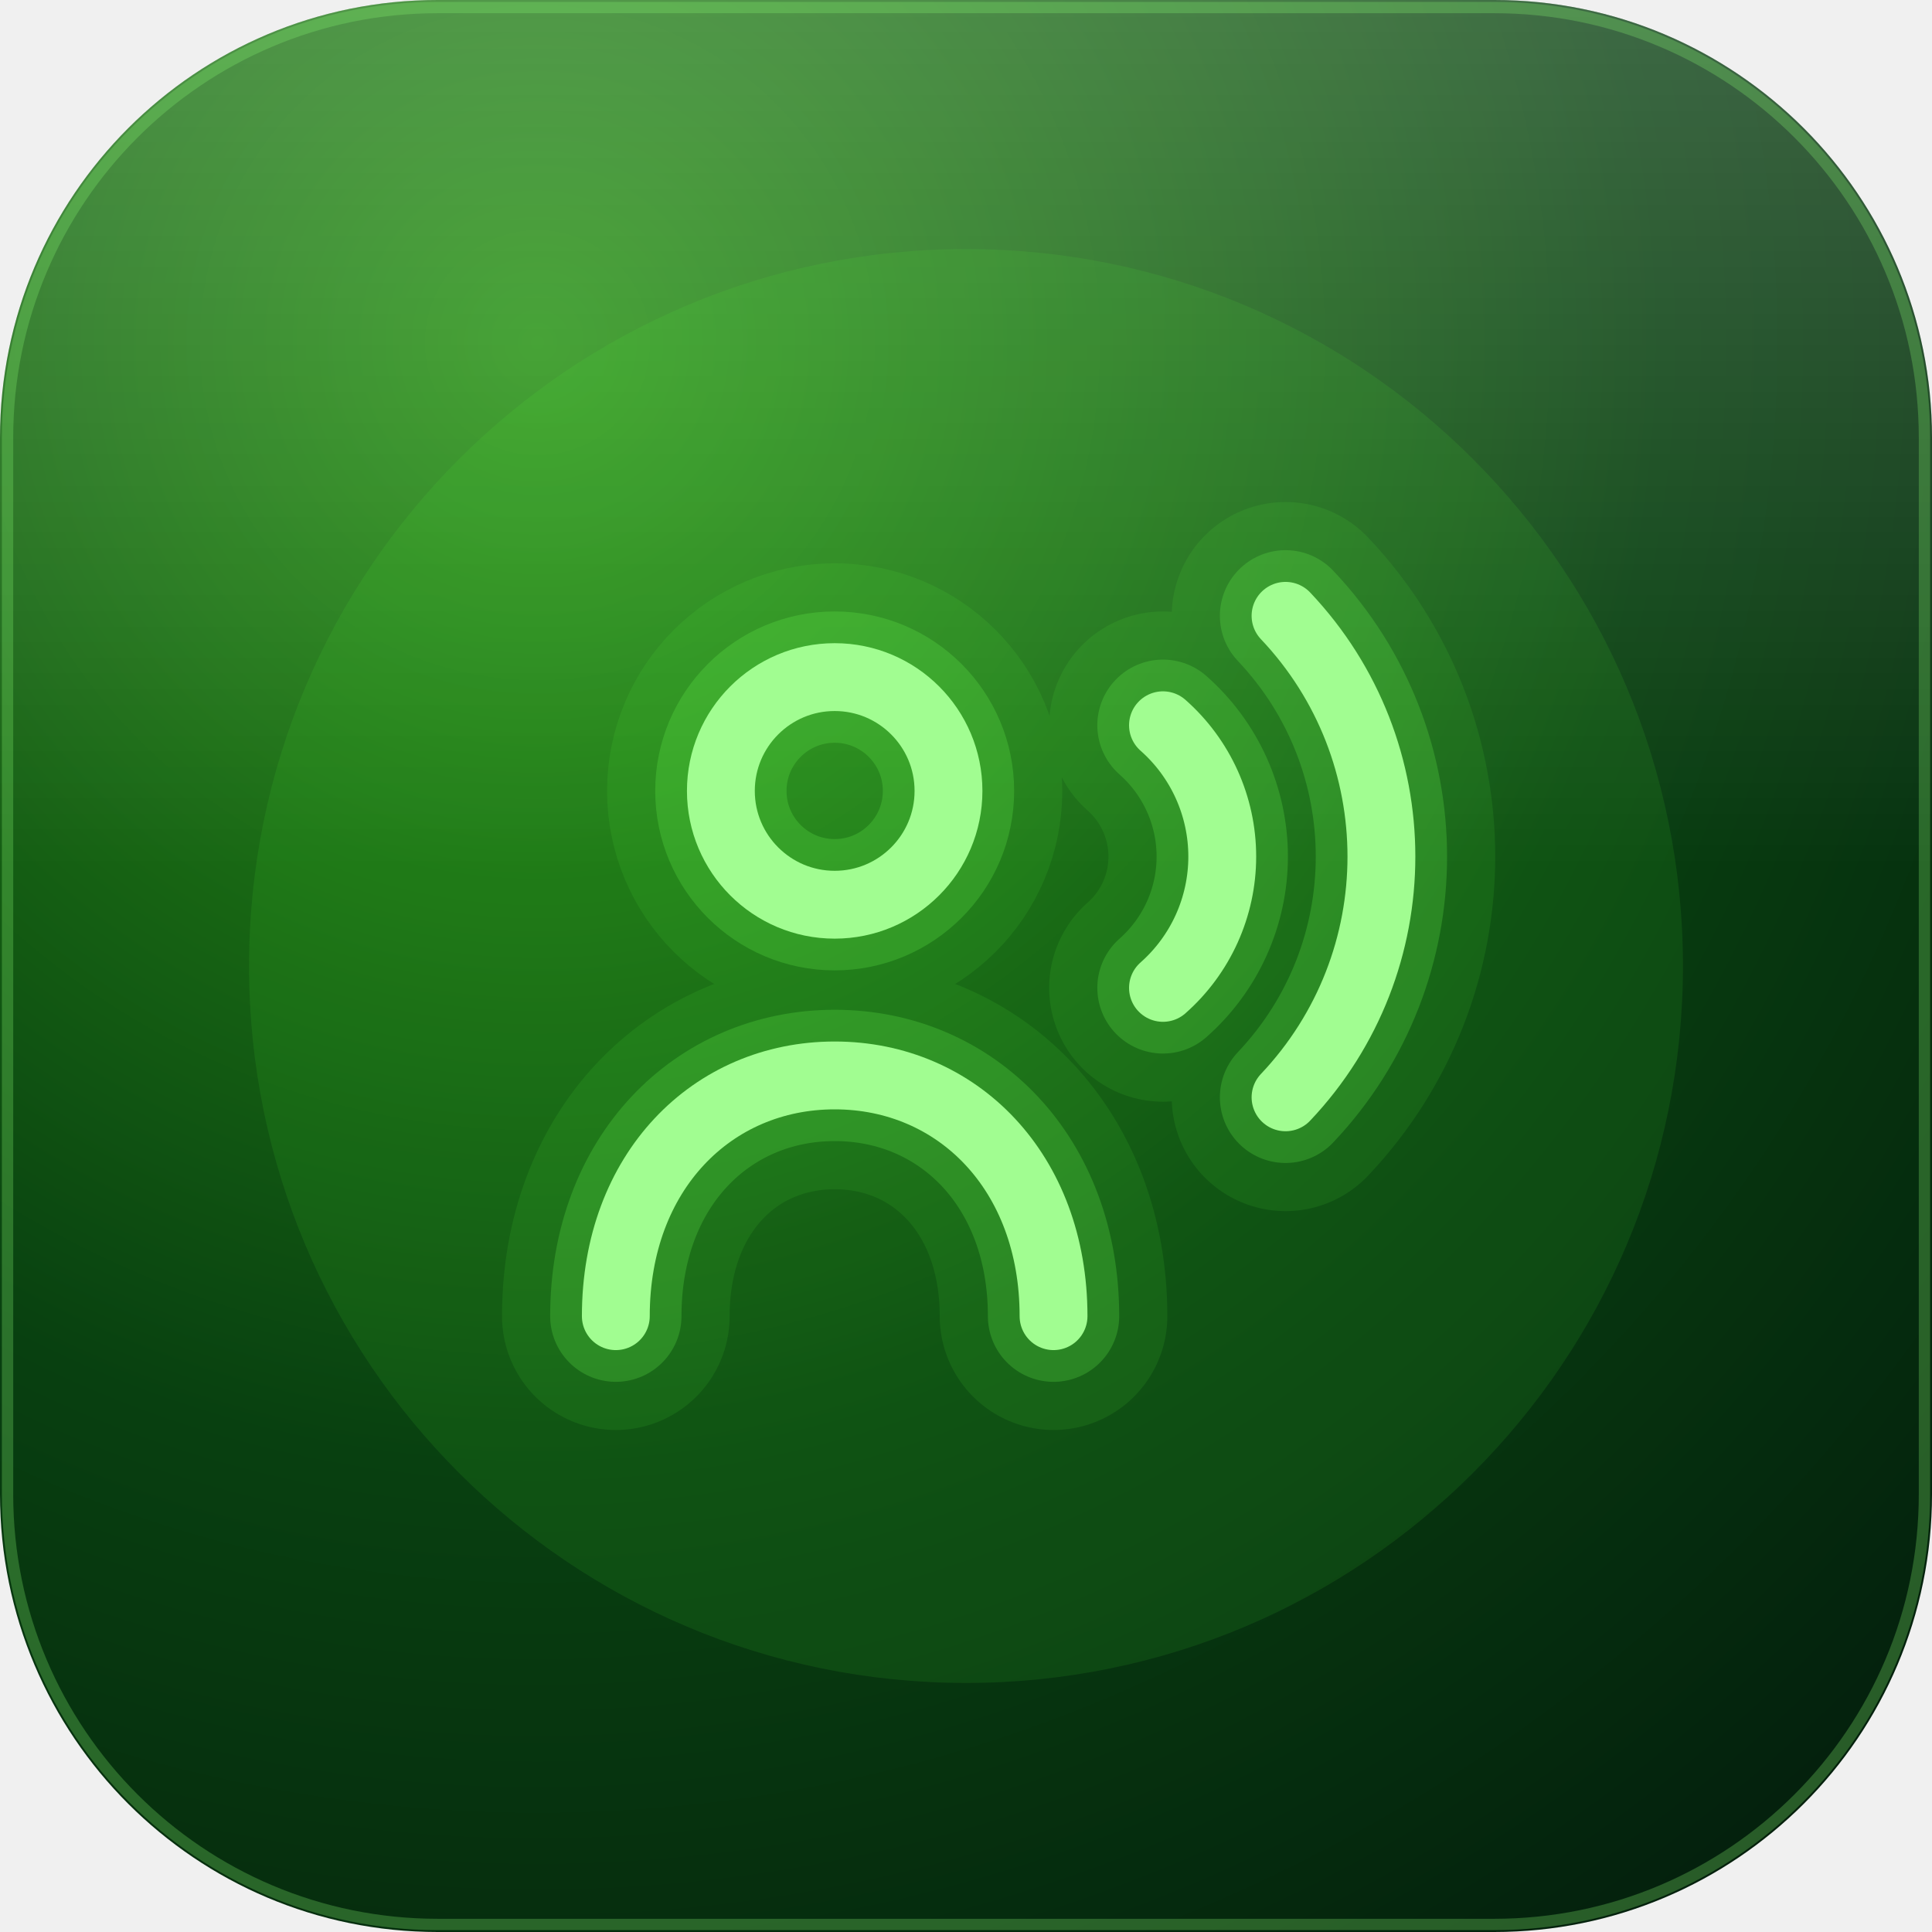
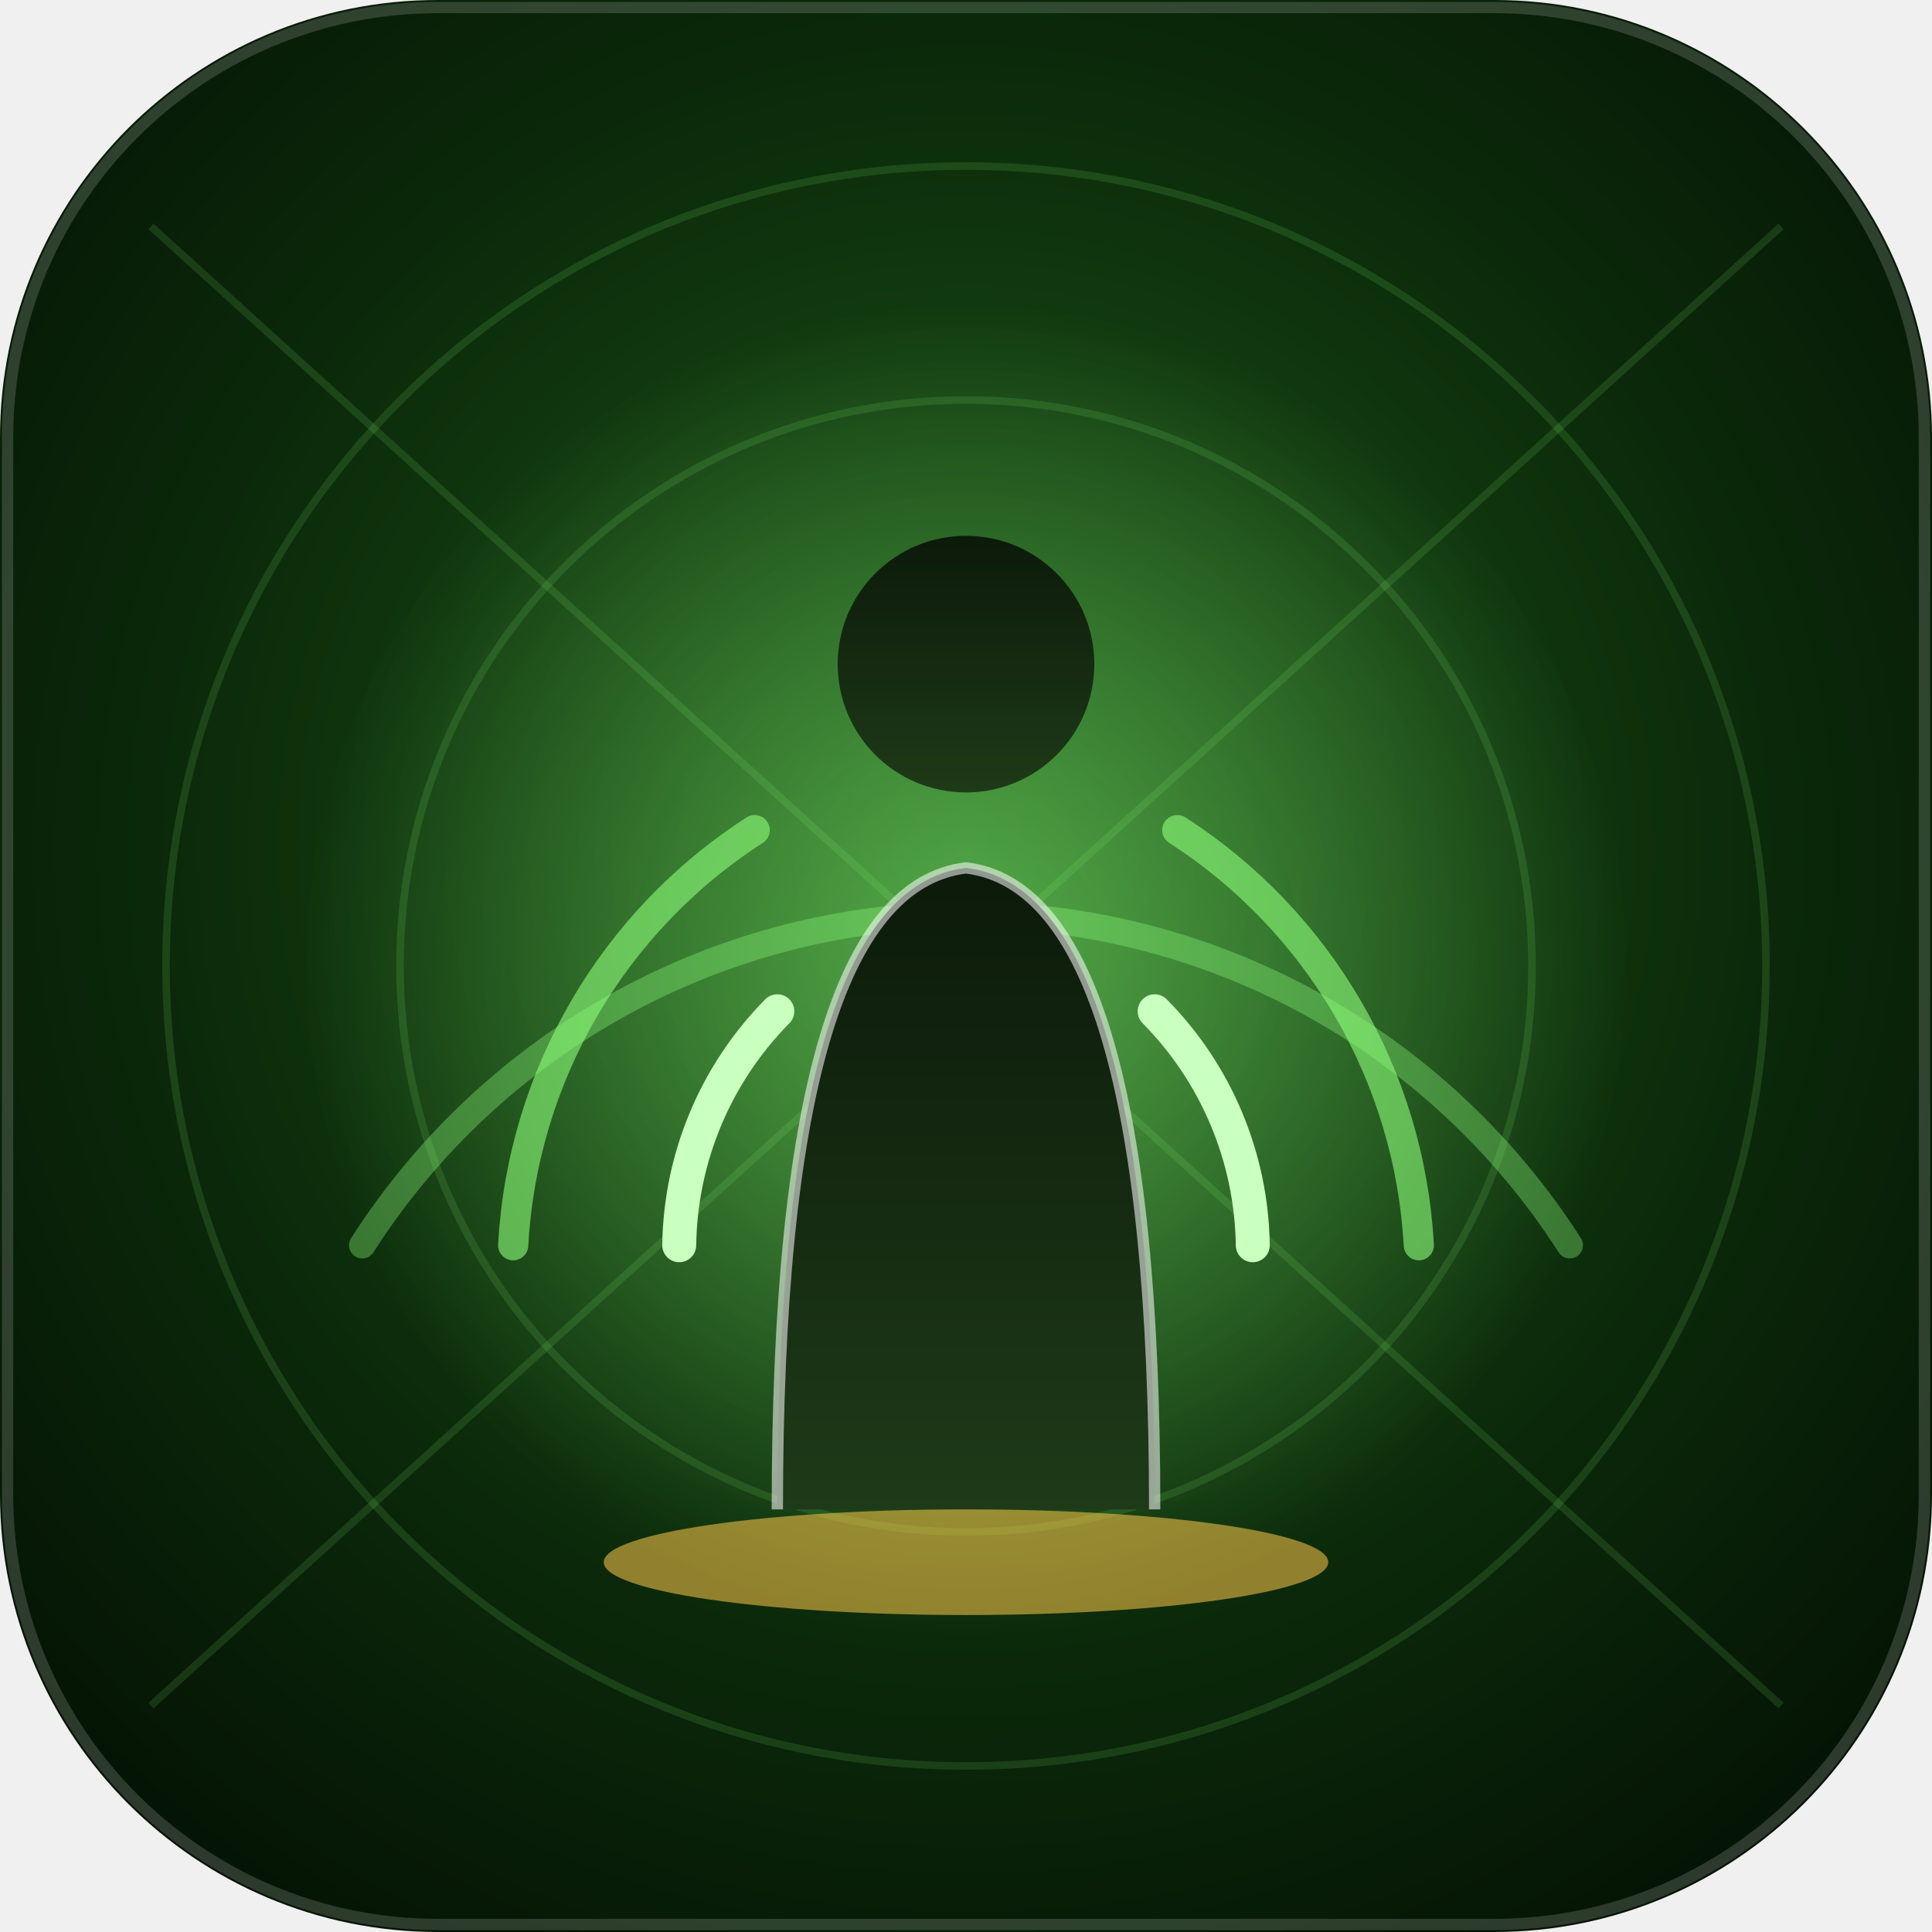
<svg xmlns="http://www.w3.org/2000/svg" viewBox="0 0 512 512">
-   <defs>
-     <radialGradient id="b" cx="28%" cy="18%" r="105%">
-       <stop offset="0" stop-color="hsl(111 72% 34%)" />
-       <stop offset=".55" stop-color="hsl(129 78% 14%)" />
-       <stop offset="1" stop-color="hsl(143 80% 6%)" />
-     </radialGradient>
-     <linearGradient id="s" x1="0" y1="0" x2="0" y2="1">
-       <stop offset="0" stop-color="#fff" stop-opacity=".22" />
-       <stop offset=".45" stop-color="#fff" stop-opacity="0" />
-     </linearGradient>
-     <clipPath id="c">
-       <rect width="512" height="512" rx="116" />
-     </clipPath>
-   </defs>
-   <g clip-path="url(#c)">
-     <rect width="512" height="512" fill="url(#b)" />
-     <rect width="512" height="512" fill="url(#s)" />
-     <circle cx="256" cy="256" r="190" fill="hsl(111 95% 60%)" opacity=".10" />
+   <clipPath id="r">
+     <rect width="512" height="512" rx="116" />
+   </clipPath>
+   <g clip-path="url(#r)">
+     <defs>
+       <radialGradient id="bg" cx="50%" cy="44%" r="74%">
+         <stop offset="0" stop-color="#1e5a1a" />
+         <stop offset=".55" stop-color="#0b2a0a" />
+         <stop offset="1" stop-color="#030c03" />
+       </radialGradient>
+       <radialGradient id="halo" cx="50%" cy="50%" r="50%">
+         <stop offset="0" stop-color="#8dff7a" stop-opacity=".5" />
+         <stop offset="1" stop-color="#8dff7a" stop-opacity="0" />
+       </radialGradient>
+       <linearGradient id="body" x1="0" y1="0" x2="0" y2="1">
+         <stop offset="0" stop-color="#0c1a0a" />
+         <stop offset="1" stop-color="#1e3a18" />
+       </linearGradient>
+     </defs>
+     <rect width="512" height="512" fill="url(#bg)" />
+     <g fill="none" stroke="#8dff7a" stroke-opacity=".13" stroke-width="2">
+       <circle cx="256" cy="256" r="150" />
+       <circle cx="256" cy="256" r="212" />
+       <path d="M256 256L40 60M256 256L472 60M256 256L40 452M256 256L472 452" />
+     </g>
+     <circle cx="256" cy="256" r="175" fill="url(#halo)" />
+     <g fill="none" stroke-linecap="round">
+       <path d="M96 330 A190 190 0 0 1 416 330" stroke="#8dff7a" stroke-width="7" opacity=".35" />
+       <path d="M136 330 A140 140 0 0 1 200 220" stroke="#8dff7a" stroke-width="8" opacity=".6" />
+       <path d="M312 220 A140 140 0 0 1 376 330" stroke="#8dff7a" stroke-width="8" opacity=".6" />
+       <path d="M180 330 A90 90 0 0 1 206 268" stroke="#c9ffbf" stroke-width="9" />
+       <path d="M306 268 A90 90 0 0 1 332 330" stroke="#c9ffbf" stroke-width="9" />
+     </g>
+     <circle cx="256" cy="176" r="34" fill="url(#body)" />
+     <path d="M206 400 Q206 236 256 230 Q306 236 306 400Z" fill="url(#body)" />
+     <path d="M206 400 Q206 236 256 230 Q306 236 306 400" stroke="#fff" stroke-opacity=".55" stroke-width="3" fill="none" stroke-linejoin="round" />
+     <ellipse cx="256" cy="414" rx="96" ry="14" fill="#ffc94a" opacity=".55" />
  </g>
-   <g transform="translate(256 256) scale(11.6) translate(-12 -12)" fill="none" stroke-linecap="round" stroke-linejoin="round" color="hsl(111 96% 76%)">
-     <g stroke="hsl(111 100% 62%)" stroke-width="5.2" opacity=".10">
-       <circle cx="9" cy="8" r="2.6" />
-       <path d="M4 20c0-3.3 2.2-5.5 5-5.5s5 2.2 5 5.5" />
-       <path d="M16.5 6.5a4 4 0 0 1 0 6M19.3 4a8 8 0 0 1 0 11" />
-     </g>
-     <g stroke="hsl(111 100% 66%)" stroke-width="3" opacity=".22">
-       <circle cx="9" cy="8" r="2.6" />
-       <path d="M4 20c0-3.3 2.2-5.5 5-5.5s5 2.2 5 5.5" />
-       <path d="M16.5 6.5a4 4 0 0 1 0 6M19.3 4a8 8 0 0 1 0 11" />
-     </g>
-     <g stroke="hsl(111 96% 78%)" stroke-width="1.55">
-       <circle cx="9" cy="8" r="2.6" />
-       <path d="M4 20c0-3.3 2.2-5.5 5-5.5s5 2.2 5 5.5" />
-       <path d="M16.5 6.5a4 4 0 0 1 0 6M19.3 4a8 8 0 0 1 0 11" />
-     </g>
-   </g>
-   <rect x="2" y="2" width="508" height="508" rx="114" fill="none" stroke="hsl(111 85% 70%)" stroke-opacity=".28" stroke-width="3" />
+   <rect x="2" y="2" width="508" height="508" rx="114" fill="none" stroke="#fff" stroke-opacity=".16" stroke-width="3" />
</svg>
